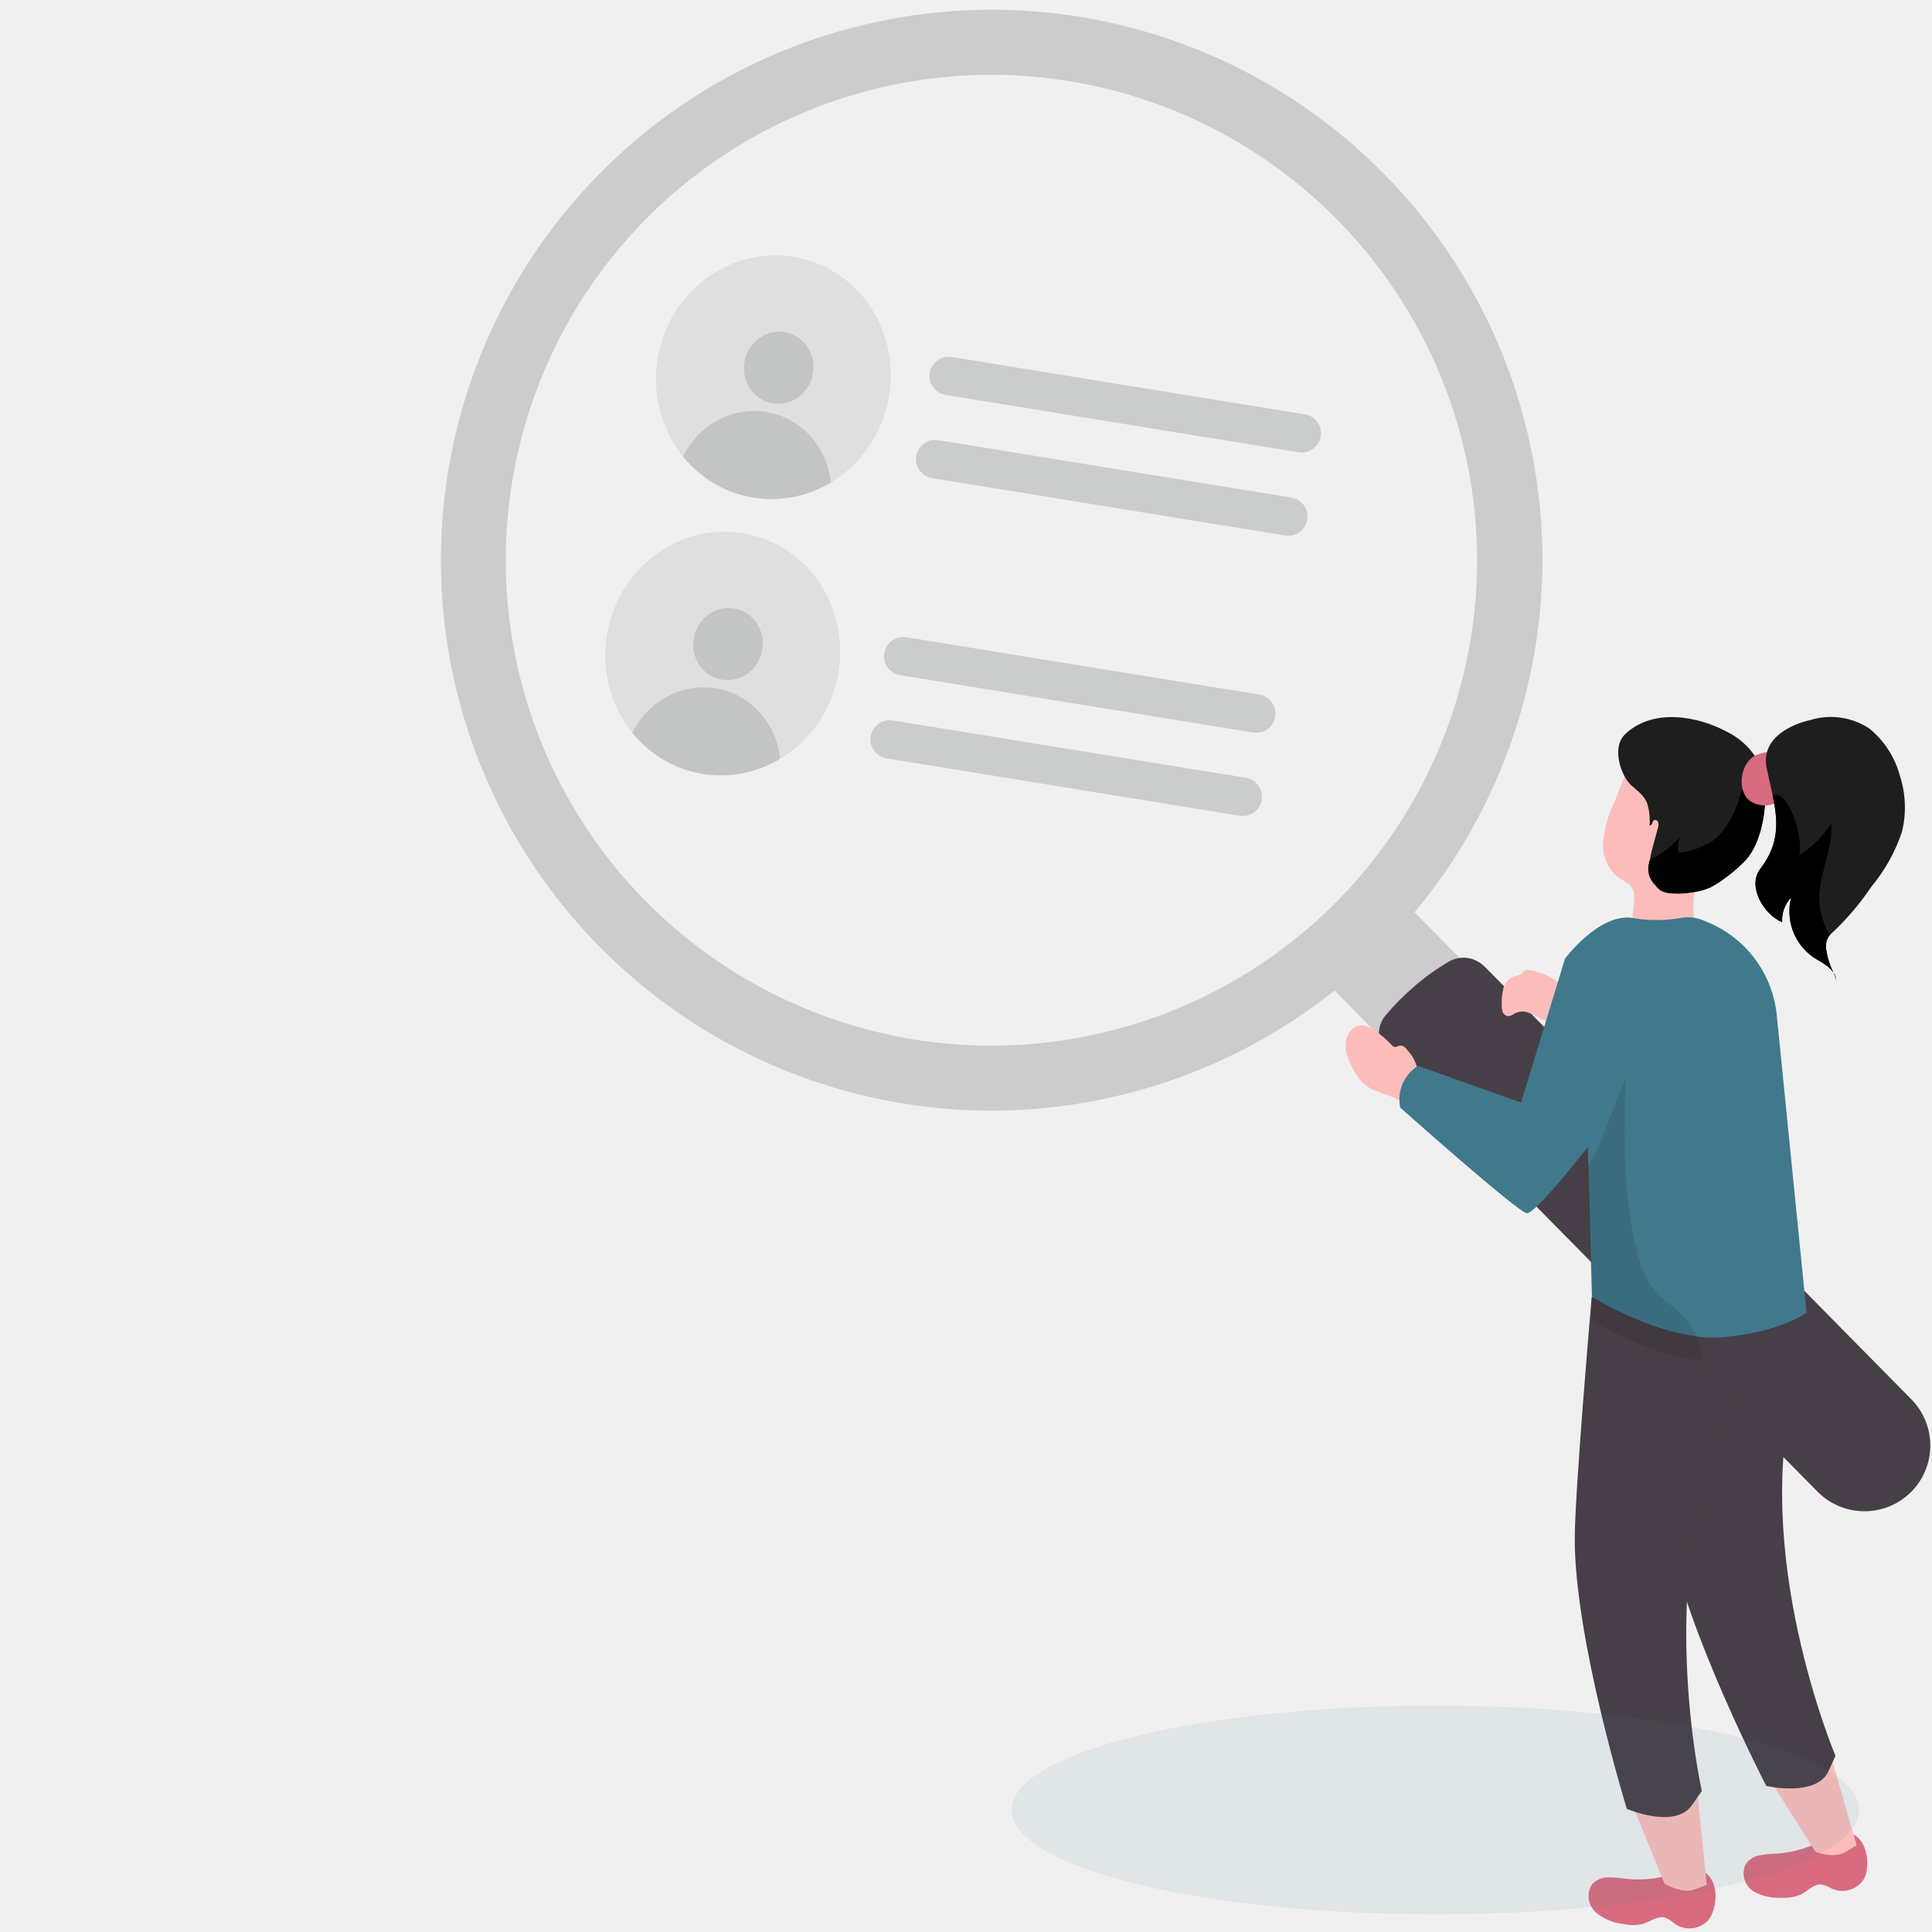
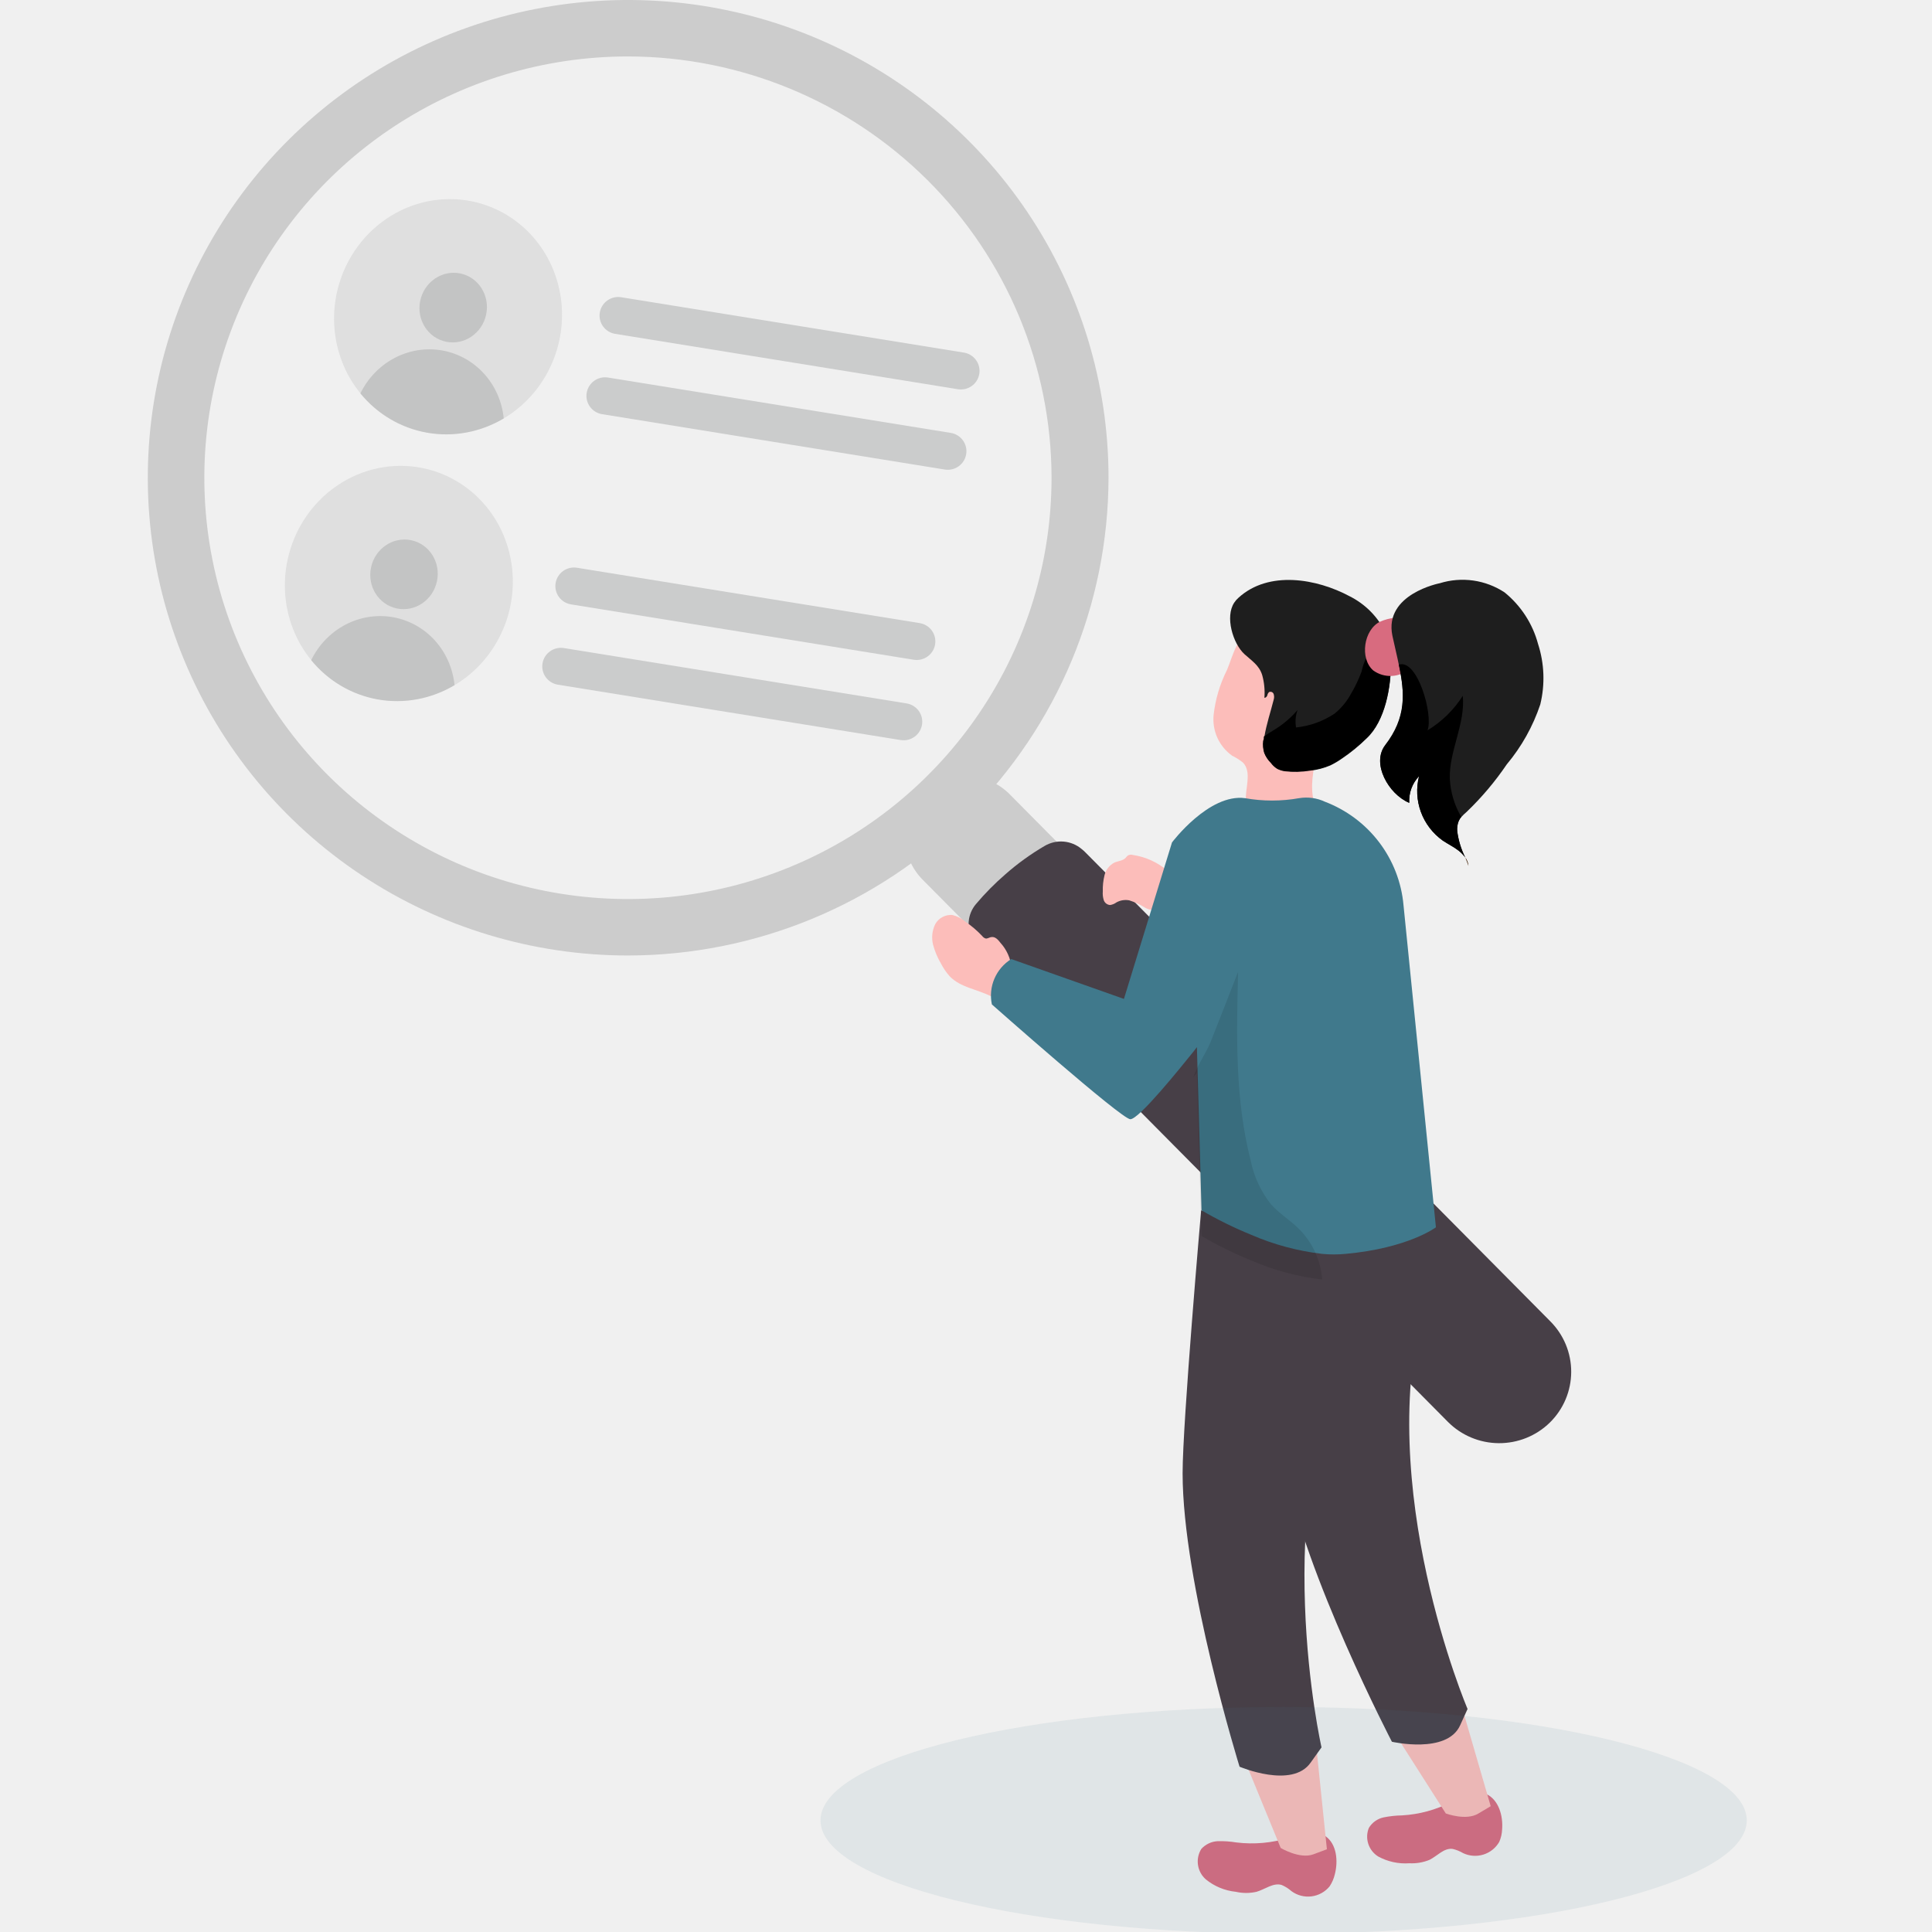
<svg xmlns="http://www.w3.org/2000/svg" width="200" height="200" viewBox="0 0 200 200" fill="none">
-   <path d="M159.673 57.993C159.673 46.723 156.329 35.706 150.064 26.335C143.799 16.965 134.895 9.661 124.477 5.348C114.059 1.035 102.595 -0.093 91.536 2.106C80.476 4.304 70.317 9.731 62.344 17.701C54.37 25.67 48.94 35.823 46.74 46.877C44.54 57.93 45.669 69.388 49.984 79.8C54.3 90.212 61.607 99.112 70.983 105.373C80.359 111.634 91.382 114.976 102.659 114.976C117.772 114.951 132.259 108.939 142.946 98.258C153.632 87.577 159.647 73.098 159.673 57.993ZM152.91 57.993C152.91 67.932 149.961 77.647 144.437 85.911C138.912 94.174 131.06 100.615 121.873 104.418C112.686 108.222 102.577 109.217 92.824 107.278C83.071 105.339 74.112 100.553 67.081 93.526C60.049 86.498 55.261 77.544 53.321 67.797C51.381 58.049 52.376 47.946 56.182 38.764C59.987 29.582 66.431 21.734 74.7 16.212C82.968 10.691 92.688 7.743 102.632 7.743C115.963 7.757 128.743 13.056 138.169 22.477C147.595 31.897 152.896 44.671 152.91 57.993Z" fill="#CCCCCC" />
-   <path d="M179.885 142.442C179.115 142.439 178.354 142.282 177.646 141.981C176.939 141.68 176.298 141.241 175.762 140.689L138.387 102.773C137.853 102.232 137.431 101.59 137.145 100.886C136.86 100.181 136.715 99.427 136.721 98.667C136.727 97.906 136.882 97.154 137.179 96.454C137.475 95.754 137.907 95.119 138.449 94.585C138.99 94.052 139.632 93.63 140.337 93.344C141.042 93.059 141.797 92.915 142.557 92.92C143.318 92.926 144.07 93.081 144.771 93.377C145.472 93.674 146.107 94.105 146.641 94.647L184.016 132.58C184.819 133.394 185.362 134.426 185.579 135.548C185.796 136.67 185.676 137.831 185.235 138.885C184.793 139.939 184.05 140.839 183.098 141.472C182.146 142.105 181.028 142.443 179.885 142.442V142.442Z" fill="#CCCCCC" />
-   <path d="M197.798 154.487C196.507 155.754 194.767 156.458 192.959 156.445C191.15 156.432 189.42 155.703 188.149 154.417L144.143 109.787C143.899 109.539 143.676 109.273 143.476 108.989C143.363 108.84 143.258 108.684 143.16 108.524C142.847 107.996 142.705 107.383 142.755 106.77C142.806 106.157 143.045 105.576 143.441 105.105C144.292 104.09 145.222 103.143 146.222 102.274C147.374 101.252 148.622 100.345 149.949 99.565C150.492 99.242 151.122 99.098 151.752 99.151C152.381 99.205 152.977 99.454 153.458 99.863V99.863C153.592 99.967 153.718 100.081 153.835 100.205L197.833 144.827C198.467 145.462 198.97 146.216 199.312 147.047C199.654 147.877 199.828 148.767 199.825 149.664C199.822 150.562 199.641 151.45 199.293 152.278C198.945 153.106 198.437 153.857 197.798 154.487V154.487Z" fill="#473F47" />
-   <path d="M183.799 191.894C183.209 191.905 182.622 191.97 182.044 192.087C181.757 192.151 181.487 192.272 181.248 192.444C181.01 192.616 180.809 192.835 180.658 193.087C180.463 193.571 180.443 194.108 180.604 194.604C180.764 195.101 181.094 195.526 181.536 195.804C182.44 196.303 183.47 196.529 184.5 196.453C185.151 196.488 185.801 196.377 186.404 196.129C187.141 195.76 187.763 194.989 188.579 195.085C188.935 195.165 189.275 195.301 189.588 195.489C190.188 195.775 190.874 195.824 191.509 195.626C192.143 195.428 192.679 194.996 193.009 194.419C193.173 194.045 193.265 193.644 193.281 193.236C193.386 191.929 192.956 190.422 191.807 189.869C190.43 189.212 189.588 189.983 188.491 190.606C187.036 191.362 185.436 191.801 183.799 191.894V191.894Z" fill="#D86B7F" />
-   <path d="M183.56 184.794L187.946 191.71C187.946 191.71 189.885 192.438 191.042 191.71L192.2 191.018L189.244 180.778L183.56 184.794Z" fill="#FCBDBA" />
-   <path d="M170.098 134.245C170.098 134.245 171.896 154.067 172.729 158.792C174.571 168.917 182.843 184.881 182.843 184.881C182.843 184.881 188.044 186.082 189.298 183.329L190.009 181.76C190.009 181.76 181.027 160.589 185.965 142.845C186.097 142.324 186.194 141.793 186.255 141.259C186.524 139.21 186.607 137.142 186.5 135.078L170.098 134.245Z" fill="#473F47" />
-   <path d="M168.109 194.472C167.529 194.375 166.942 194.334 166.354 194.349C166.056 194.362 165.763 194.434 165.494 194.562C165.224 194.69 164.983 194.871 164.784 195.094C164.505 195.55 164.395 196.09 164.474 196.619C164.552 197.147 164.814 197.632 165.214 197.987C166.025 198.651 167.013 199.063 168.056 199.171C168.703 199.319 169.374 199.319 170.021 199.171C170.828 198.934 171.591 198.294 172.38 198.513C172.727 198.658 173.047 198.859 173.328 199.109C173.873 199.514 174.553 199.692 175.226 199.607C175.9 199.522 176.514 199.181 176.941 198.653C177.172 198.306 177.338 197.92 177.433 197.514C177.766 196.225 177.617 194.638 176.556 193.876C175.301 192.999 174.319 193.595 173.108 194.016C171.494 194.524 169.789 194.679 168.109 194.472Z" fill="#D86B7F" />
-   <path d="M169.159 187.283L172.308 194.998C172.308 194.998 174.115 196.085 175.404 195.603L176.685 195.121L175.579 184.338L169.159 187.283Z" fill="#FCBDBA" />
-   <path d="M145.759 108.787C145.548 108.507 145.277 108.2 144.934 108.244C144.733 108.244 144.54 108.428 144.338 108.375C144.215 108.328 144.108 108.246 144.031 108.138C143.549 107.627 143.014 107.168 142.435 106.771C142.078 106.46 141.65 106.244 141.189 106.14C140.866 106.118 140.543 106.189 140.259 106.344C139.974 106.499 139.74 106.733 139.584 107.016C139.289 107.627 139.218 108.322 139.382 108.98C139.555 109.623 139.815 110.239 140.154 110.812C140.374 111.235 140.645 111.63 140.961 111.987C141.97 113.039 143.54 113.214 144.829 113.863C144.965 113.946 145.118 113.997 145.277 114.012C145.416 113.992 145.549 113.938 145.663 113.856C145.778 113.773 145.871 113.665 145.934 113.539C146.435 112.827 146.737 111.995 146.812 111.128C146.718 110.256 146.35 109.436 145.759 108.787V108.787Z" fill="#FCBDBA" />
-   <path d="M158.3 100.424C158.148 100.381 157.985 100.396 157.844 100.468C157.765 100.532 157.694 100.605 157.633 100.687C157.362 100.985 156.914 100.994 156.555 101.151C156.325 101.273 156.124 101.441 155.964 101.644C155.804 101.848 155.688 102.084 155.625 102.335C155.499 102.845 155.443 103.37 155.458 103.895C155.435 104.173 155.464 104.453 155.546 104.719C155.588 104.85 155.668 104.965 155.776 105.049C155.884 105.133 156.014 105.184 156.151 105.193C156.371 105.159 156.578 105.071 156.756 104.939C157.122 104.737 157.547 104.668 157.958 104.746C158.489 104.912 158.997 105.148 159.467 105.447C159.705 105.589 159.978 105.664 160.256 105.664C160.534 105.664 160.807 105.589 161.046 105.447C161.265 105.257 161.434 105.016 161.537 104.746C161.975 103.799 162.467 102.712 161.589 101.932C160.658 101.128 159.517 100.605 158.3 100.424V100.424Z" fill="#FCBDBA" />
-   <path d="M164.771 134.272C164.771 134.272 163.017 154.435 163.017 159.309C163.017 169.776 168.411 187.257 168.411 187.257C168.411 187.257 173.402 189.396 175.148 186.862L176.174 185.416C176.174 185.416 171.008 162.623 179.156 145.747C179.382 145.251 179.569 144.738 179.718 144.213C180.359 142.213 180.817 140.159 181.086 138.076L164.771 134.272Z" fill="#473F47" />
-   <path d="M167.219 82.812C166.549 84.149 166.122 85.595 165.956 87.081C165.88 87.827 166.002 88.579 166.31 89.263C166.618 89.946 167.101 90.536 167.71 90.974C168.074 91.149 168.415 91.367 168.728 91.622C169.798 92.727 168.561 94.726 169.193 96.154C169.451 96.648 169.826 97.072 170.284 97.389C170.742 97.707 171.271 97.909 171.824 97.978C172.723 98.063 173.63 97.915 174.455 97.548C174.715 97.476 174.954 97.346 175.155 97.166C175.356 96.987 175.513 96.764 175.613 96.514C175.655 96.136 175.604 95.754 175.464 95.401C174.683 92.394 176.692 89.264 176.341 86.196C176.017 83.566 173.122 78.534 169.903 78.998C168.21 79.218 167.763 81.558 167.219 82.812Z" fill="#FCBDBA" />
-   <path d="M144.952 114.661C144.952 114.661 157.232 125.593 158.065 125.593C158.898 125.593 162.793 120.71 164.021 119.184L164.372 118.728L164.81 134.272C166.323 135.159 167.897 135.939 169.521 136.604C171.659 137.535 173.923 138.147 176.239 138.418C176.972 138.488 177.709 138.488 178.441 138.418C184.397 137.875 187.011 135.885 187.011 135.885L183.941 105.202C183.747 103.029 182.947 100.955 181.632 99.215C180.317 97.474 178.54 96.138 176.503 95.357C175.741 94.996 174.887 94.877 174.055 95.015C172.358 95.319 170.621 95.319 168.924 95.015C165.503 94.559 162.012 99.232 162.012 99.232L157.46 114.135L146.785 110.339C146.074 110.785 145.517 111.439 145.189 112.212C144.861 112.985 144.778 113.839 144.952 114.661Z" fill="#40798C" />
-   <path d="M168.869 81.295C169.562 81.935 170.255 82.338 170.553 83.285C170.75 83.992 170.822 84.728 170.764 85.459C170.887 85.459 170.983 85.363 171.036 85.24C171.055 85.117 171.113 85.003 171.202 84.916C171.243 84.896 171.287 84.885 171.332 84.884C171.377 84.882 171.422 84.891 171.464 84.908C171.505 84.926 171.542 84.952 171.573 84.985C171.604 85.018 171.627 85.057 171.641 85.1C171.699 85.276 171.699 85.467 171.641 85.643C171.352 86.809 170.966 87.94 170.764 89.15C170.764 89.281 170.764 89.43 170.694 89.562C170.63 89.948 170.651 90.343 170.755 90.719C170.896 91.079 171.111 91.404 171.387 91.675C171.551 91.899 171.756 92.089 171.992 92.236C172.213 92.345 172.45 92.419 172.694 92.455C173.485 92.547 174.284 92.529 175.071 92.402C175.735 92.334 176.386 92.165 177 91.903C177.383 91.717 177.75 91.5 178.097 91.254C178.938 90.684 179.725 90.039 180.447 89.325C182.202 87.686 182.781 84.407 182.746 82.11C182.746 81.874 182.746 81.628 182.746 81.383C182.689 80.663 182.524 79.957 182.254 79.288C181.536 77.768 180.329 76.533 178.825 75.781C175.755 74.124 171.185 73.282 168.299 75.939C168.152 76.07 168.022 76.221 167.913 76.386C167.01 77.736 167.79 80.296 168.869 81.295Z" fill="#1E1E1E" />
-   <path d="M170.746 90.684C170.887 91.043 171.103 91.369 171.378 91.64C171.542 91.864 171.747 92.054 171.983 92.201C172.204 92.31 172.441 92.384 172.685 92.42C173.476 92.512 174.276 92.494 175.062 92.367C175.726 92.299 176.377 92.13 176.992 91.868C177.374 91.681 177.741 91.465 178.088 91.219C178.929 90.649 179.716 90.004 180.439 89.29C182.193 87.651 182.772 84.372 182.737 82.075C182.737 81.839 182.737 81.593 182.737 81.348C182.079 80.839 181.281 80.55 180.711 81.155C180.35 81.7 180.099 82.311 179.974 82.952C179.695 83.706 179.349 84.434 178.939 85.126C178.555 85.828 178.04 86.45 177.421 86.958C176.328 87.691 175.073 88.145 173.764 88.282C173.665 87.724 173.713 87.15 173.904 86.616C173.298 87.333 172.585 87.951 171.79 88.449C171.439 88.677 171.062 88.887 170.711 89.15C170.711 89.281 170.711 89.43 170.641 89.562C170.597 89.939 170.633 90.322 170.746 90.684Z" fill="url(#paint0_linear)" />
-   <path d="M181.736 78.2C182.179 78.007 182.649 77.883 183.13 77.832C183.22 77.808 183.314 77.806 183.405 77.827C183.495 77.849 183.579 77.893 183.648 77.955C184.419 78.656 184.919 79.605 185.06 80.638C185.187 81.07 185.187 81.529 185.06 81.961C184.946 82.238 184.765 82.482 184.534 82.671C184.066 83.094 183.468 83.343 182.838 83.376C182.209 83.41 181.588 83.226 181.078 82.856C179.771 81.725 180.166 78.954 181.736 78.2Z" fill="#D86B7F" />
-   <path d="M190.094 101.467C190.066 101.18 189.964 100.904 189.796 100.669C189.91 100.929 190.009 101.196 190.094 101.467Z" fill="#F6A569" />
-   <path d="M184.484 95.462C184.457 94.997 184.525 94.532 184.685 94.094C184.845 93.657 185.093 93.257 185.414 92.92C185.127 94.049 185.188 95.24 185.589 96.334C185.99 97.429 186.711 98.378 187.66 99.056C188.151 99.389 188.703 99.652 189.168 100.021C189.404 100.208 189.613 100.426 189.791 100.669C189.396 99.88 189.138 99.029 189.028 98.153C189.001 97.835 189.046 97.514 189.16 97.215C189.219 97.066 189.305 96.93 189.414 96.812C189.576 96.635 189.748 96.468 189.931 96.312C191.35 94.945 192.62 93.432 193.721 91.797C195.126 90.11 196.203 88.174 196.896 86.09C197.357 84.188 197.284 82.195 196.685 80.331C196.172 78.403 195.064 76.685 193.519 75.421C192.625 74.828 191.61 74.441 190.548 74.29C189.486 74.138 188.403 74.225 187.379 74.545C187.379 74.545 182.072 75.57 182.888 79.542C183.099 80.541 183.335 81.479 183.511 82.373C184.072 85.056 184.239 87.388 182.204 90.035C180.888 91.692 182.511 94.638 184.484 95.462Z" fill="#1E1E1E" />
-   <path d="M190.094 101.467C190.066 101.18 189.964 100.904 189.796 100.669C189.91 100.929 190.009 101.196 190.094 101.467Z" fill="url(#paint1_linear)" />
-   <path d="M184.485 95.462C184.458 94.997 184.526 94.532 184.686 94.094C184.846 93.657 185.094 93.257 185.415 92.92C185.128 94.05 185.189 95.24 185.59 96.335C185.99 97.429 186.712 98.378 187.661 99.056C188.152 99.389 188.704 99.652 189.169 100.021C189.405 100.208 189.614 100.426 189.792 100.669C189.397 99.88 189.139 99.029 189.029 98.153C189.001 97.835 189.046 97.514 189.16 97.215C189.22 97.066 189.306 96.93 189.415 96.812C188.765 95.698 188.392 94.444 188.327 93.156C188.248 90.526 189.81 87.958 189.555 85.266C188.711 86.606 187.567 87.731 186.213 88.554C186.783 87.107 185.257 81.698 183.503 82.303C184.064 84.986 184.231 87.318 182.196 89.965C180.889 91.692 182.512 94.638 184.485 95.462Z" fill="url(#paint2_linear)" />
-   <path d="M164.018 121.623L164.369 121.168L164.807 136.711C166.32 137.598 167.894 138.378 169.517 139.043C171.656 139.974 173.92 140.586 176.236 140.857C176.102 139.03 175.314 137.312 174.017 136.018C173.193 135.203 172.166 134.572 171.386 133.695C170.427 132.474 169.769 131.044 169.465 129.522C167.974 123.684 168.123 117.573 168.272 111.559C167.395 113.812 166.518 116.092 165.64 118.31C165.149 119.44 164.421 120.466 164.018 121.623Z" fill="url(#paint3_linear)" fill-opacity="0.1" />
-   <path d="M135.079 42.894L98.529 36.958C97.444 36.782 96.423 37.518 96.246 38.603C96.07 39.688 96.806 40.71 97.891 40.886L134.441 46.822C135.525 46.998 136.547 46.261 136.723 45.177C136.899 44.092 136.163 43.069 135.079 42.894Z" fill="#CBCCCC" />
-   <path d="M133.681 51.506L97.13 45.57C96.046 45.394 95.024 46.13 94.848 47.215C94.672 48.3 95.408 49.322 96.492 49.498L133.043 55.434C134.127 55.61 135.149 54.874 135.325 53.789C135.501 52.704 134.765 51.682 133.681 51.506Z" fill="#CBCCCC" />
-   <path d="M130.367 71.904L93.817 65.968C92.733 65.792 91.711 66.529 91.534 67.613C91.358 68.698 92.094 69.721 93.179 69.897L129.729 75.832C130.813 76.008 131.835 75.272 132.011 74.187C132.187 73.102 131.451 72.08 130.367 71.904Z" fill="#CBCCCC" />
-   <path d="M128.969 80.516L92.418 74.58C91.334 74.404 90.312 75.141 90.136 76.226C89.96 77.311 90.696 78.333 91.78 78.509L128.331 84.445C129.415 84.621 130.437 83.884 130.613 82.799C130.789 81.714 130.053 80.692 128.969 80.516Z" fill="#CBCCCC" />
-   <path opacity="0.18" d="M148.588 198.171C124.361 198.171 104.72 193.335 104.72 187.37C104.72 181.405 124.361 176.569 148.588 176.569C172.816 176.569 192.456 181.405 192.456 187.37C192.456 193.335 172.816 198.171 148.588 198.171Z" fill="#40798C" fill-opacity="0.5" />
-   <path opacity="0.18" d="M68.176 36.595C67.671 39.042 67.875 41.577 68.761 43.881C69.647 46.185 71.177 48.153 73.155 49.537C75.134 50.922 77.473 51.66 79.877 51.658C82.281 51.656 84.642 50.914 86.661 49.527C88.68 48.14 90.267 46.169 91.22 43.864C92.174 41.559 92.451 39.023 92.018 36.577C91.585 34.131 90.46 31.885 88.786 30.122C87.112 28.36 84.963 27.16 82.613 26.675C79.46 26.025 76.168 26.705 73.461 28.565C70.754 30.426 68.852 33.314 68.176 36.595Z" fill="#8E8F8F" />
-   <path opacity="0.34" d="M79.855 41.73C77.912 41.329 76.675 39.365 77.092 37.342C77.51 35.32 79.423 34.005 81.366 34.406C83.309 34.807 84.546 36.771 84.129 38.794C83.711 40.816 81.798 42.13 79.855 41.73Z" fill="#8E8F8F" />
-   <path opacity="0.34" d="M70.712 47.273C72.529 49.508 75.053 51 77.847 51.489C80.64 51.979 83.526 51.436 86.003 49.953C85.823 48.15 85.084 46.465 83.896 45.151C82.709 43.836 81.137 42.963 79.415 42.661C77.694 42.359 75.916 42.645 74.347 43.477C72.778 44.308 71.503 45.64 70.712 47.273V47.273Z" fill="#8E8F8F" />
-   <path opacity="0.18" d="M62.929 65.201C62.424 67.648 62.628 70.183 63.514 72.487C64.4 74.791 65.93 76.759 67.908 78.144C69.887 79.528 72.226 80.266 74.63 80.264C77.034 80.262 79.395 79.521 81.414 78.133C83.433 76.746 85.02 74.775 85.973 72.47C86.927 70.165 87.204 67.629 86.771 65.183C86.338 62.737 85.213 60.491 83.539 58.728C81.865 56.966 79.716 55.766 77.366 55.282C74.213 54.631 70.921 55.311 68.214 57.172C65.507 59.032 63.605 61.92 62.929 65.201Z" fill="#8E8F8F" />
-   <path opacity="0.34" d="M74.608 70.336C72.665 69.935 71.428 67.971 71.845 65.948C72.263 63.926 74.176 62.611 76.119 63.012C78.062 63.413 79.299 65.377 78.882 67.4C78.464 69.422 76.551 70.737 74.608 70.336Z" fill="#8E8F8F" />
-   <path opacity="0.34" d="M65.465 75.879C67.282 78.114 69.806 79.606 72.599 80.095C75.393 80.585 78.278 80.042 80.756 78.56C80.576 76.756 79.837 75.072 78.649 73.757C77.462 72.442 75.889 71.569 74.168 71.267C72.447 70.965 70.669 71.251 69.1 72.083C67.531 72.914 66.256 74.246 65.465 75.879V75.879Z" fill="#8E8F8F" />
+   <g clip-path="url(#clip0)">
+     <path d="M114.754 49.456C114.754 39.675 111.837 30.113 106.373 21.98C100.909 13.847 93.143 7.508 84.057 3.765C74.97 0.021 64.972 -0.958 55.326 0.95C45.68 2.859 36.819 7.569 29.865 14.486C22.911 21.402 18.175 30.214 16.256 39.808C14.337 49.402 15.322 59.346 19.086 68.383C22.849 77.42 29.223 85.144 37.4 90.578C45.578 96.013 55.192 98.913 65.027 98.913C78.209 98.891 90.844 93.673 100.165 84.403C109.485 75.133 114.732 62.566 114.754 49.456ZM108.856 49.456C108.856 58.082 106.284 66.514 101.465 73.687C96.647 80.859 89.798 86.449 81.785 89.75C73.773 93.051 64.956 93.914 56.449 92.231C47.943 90.549 40.129 86.395 33.997 80.296C27.864 74.196 23.687 66.425 21.995 57.965C20.303 49.505 21.172 40.736 24.491 32.767C27.81 24.797 33.43 17.986 40.642 13.194C47.853 8.401 56.331 5.843 65.004 5.843C76.631 5.856 87.777 10.454 95.998 18.631C104.219 26.807 108.843 37.893 108.856 49.456Z" fill="#CCCCCC" />
+     <path d="M140.858 134.176C140.017 134.173 139.185 134.002 138.412 133.675C137.638 133.348 136.938 132.87 136.352 132.27L95.505 91.058C94.922 90.469 94.46 89.772 94.148 89.006C93.836 88.24 93.678 87.421 93.684 86.594C93.691 85.768 93.86 84.951 94.184 84.189C94.508 83.428 94.98 82.738 95.572 82.158C96.165 81.578 96.866 81.12 97.636 80.809C98.407 80.499 99.231 80.342 100.063 80.348C100.894 80.354 101.716 80.523 102.482 80.845C103.248 81.167 103.942 81.636 104.526 82.225L145.373 123.456C146.25 124.341 146.844 125.463 147.081 126.683C147.318 127.902 147.187 129.164 146.705 130.31C146.222 131.456 145.41 132.434 144.369 133.122C143.329 133.81 142.107 134.177 140.858 134.176V134.176Z" fill="#CCCCCC" />
+     <path d="M160.434 147.269C159.024 148.646 157.123 149.411 155.146 149.397C153.169 149.383 151.279 148.59 149.889 147.193L101.795 98.681C101.529 98.412 101.285 98.123 101.067 97.814C100.943 97.652 100.828 97.483 100.722 97.309C100.379 96.734 100.224 96.068 100.279 95.402C100.334 94.736 100.596 94.104 101.028 93.593C101.959 92.489 102.975 91.46 104.067 90.515C105.326 89.404 106.691 88.418 108.141 87.57C108.735 87.22 109.423 87.063 110.111 87.121C110.799 87.179 111.451 87.45 111.976 87.894V87.894C112.123 88.008 112.26 88.132 112.388 88.266L160.473 136.768C161.166 137.459 161.716 138.279 162.09 139.181C162.463 140.084 162.654 141.051 162.65 142.026C162.647 143.002 162.449 143.968 162.069 144.868C161.689 145.767 161.133 146.583 160.434 147.269V147.269Z" fill="#473F47" />
+     <path d="M145.135 187.929C144.491 187.94 143.849 188.01 143.218 188.138C142.904 188.207 142.608 188.339 142.348 188.526C142.087 188.713 141.868 188.951 141.703 189.225C141.489 189.751 141.468 190.335 141.644 190.875C141.819 191.414 142.179 191.876 142.662 192.179C143.65 192.721 144.776 192.966 145.902 192.884C146.613 192.921 147.324 192.801 147.982 192.531C148.788 192.131 149.468 191.292 150.36 191.397C150.748 191.484 151.12 191.632 151.462 191.836C152.118 192.147 152.868 192.201 153.561 191.985C154.255 191.769 154.841 191.301 155.201 190.673C155.381 190.267 155.481 189.83 155.498 189.387C155.613 187.967 155.143 186.328 153.887 185.728C152.382 185.013 151.462 185.851 150.264 186.528C148.673 187.35 146.925 187.827 145.135 187.929V187.929Z" fill="#D86B7F" />
+     <path d="M144.875 180.21L149.668 187.729C149.668 187.729 151.787 188.52 153.052 187.729L154.317 186.976L151.087 175.846L144.875 180.21Z" fill="#FCBDBA" />
+     <path d="M130.161 125.267C130.161 125.267 132.126 146.812 133.037 151.948C135.05 162.954 144.09 180.306 144.09 180.306C144.09 180.306 149.775 181.611 151.145 178.619L151.922 176.913C151.922 176.913 142.106 153.901 147.503 134.615C147.647 134.047 147.752 133.471 147.819 132.89C148.114 130.663 148.204 128.415 148.087 126.172L130.161 125.267Z" fill="#473F47" />
+     <path d="M127.988 190.73C127.354 190.625 126.712 190.58 126.07 190.597C125.744 190.611 125.424 190.689 125.13 190.829C124.835 190.968 124.571 191.164 124.354 191.407C124.049 191.902 123.929 192.489 124.015 193.064C124.101 193.639 124.387 194.165 124.824 194.551C125.71 195.273 126.79 195.721 127.93 195.838C128.637 195.999 129.371 195.999 130.077 195.838C130.959 195.58 131.793 194.885 132.656 195.123C133.035 195.28 133.385 195.499 133.691 195.771C134.287 196.211 135.03 196.405 135.766 196.312C136.502 196.22 137.174 195.848 137.641 195.275C137.893 194.897 138.074 194.478 138.178 194.037C138.542 192.636 138.379 190.911 137.219 190.082C135.848 189.129 134.775 189.777 133.452 190.235C131.687 190.787 129.824 190.956 127.988 190.73Z" fill="#D86B7F" />
+     <path d="M129.135 182.917L132.577 191.302C132.577 191.302 134.552 192.484 135.961 191.959L137.36 191.435L136.152 179.715L129.135 182.917Z" fill="#FCBDBA" />
+     <path d="M103.562 97.595C103.331 97.29 103.034 96.956 102.66 97.004C102.44 97.004 102.229 97.204 102.009 97.147C101.874 97.096 101.757 97.006 101.673 96.89C101.147 96.334 100.562 95.835 99.928 95.403C99.539 95.066 99.071 94.83 98.567 94.717C98.214 94.693 97.861 94.77 97.55 94.939C97.24 95.108 96.984 95.362 96.813 95.67C96.491 96.334 96.413 97.089 96.592 97.804C96.781 98.503 97.065 99.173 97.436 99.796C97.676 100.256 97.972 100.685 98.318 101.073C99.42 102.216 101.136 102.407 102.545 103.112C102.694 103.202 102.861 103.258 103.034 103.274C103.187 103.252 103.332 103.194 103.457 103.104C103.582 103.015 103.684 102.896 103.753 102.759C104.3 101.985 104.631 101.081 104.712 100.139C104.61 99.191 104.207 98.3 103.562 97.595V97.595Z" fill="#FCBDBA" />
+     <path d="M117.268 88.504C117.101 88.457 116.923 88.474 116.769 88.552C116.683 88.621 116.606 88.701 116.539 88.79C116.242 89.114 115.753 89.124 115.36 89.295C115.109 89.427 114.889 89.609 114.714 89.831C114.539 90.052 114.413 90.308 114.344 90.581C114.206 91.136 114.145 91.707 114.162 92.278C114.136 92.579 114.169 92.883 114.258 93.173C114.303 93.315 114.391 93.44 114.509 93.532C114.627 93.623 114.77 93.678 114.919 93.688C115.159 93.651 115.386 93.556 115.58 93.412C115.98 93.192 116.445 93.118 116.894 93.202C117.475 93.383 118.029 93.639 118.543 93.964C118.804 94.119 119.102 94.2 119.405 94.2C119.709 94.2 120.007 94.119 120.268 93.964C120.508 93.758 120.692 93.496 120.805 93.202C121.284 92.173 121.821 90.991 120.863 90.143C119.844 89.269 118.598 88.701 117.268 88.504V88.504Z" fill="#FCBDBA" />
+     <path d="M124.34 125.295C124.34 125.295 122.423 147.212 122.423 152.51C122.423 163.887 128.319 182.888 128.319 182.888C128.319 182.888 133.773 185.213 135.681 182.459L136.803 180.887C136.803 180.887 131.156 156.112 140.062 137.768C140.308 137.229 140.514 136.671 140.675 136.101C141.377 133.927 141.877 131.695 142.171 129.431L124.34 125.295Z" fill="#473F47" />
+     <path d="M127.015 69.361C126.283 70.814 125.816 72.386 125.635 74.001C125.552 74.812 125.685 75.63 126.022 76.373C126.358 77.115 126.886 77.757 127.552 78.232C127.949 78.423 128.322 78.659 128.664 78.937C129.834 80.138 128.482 82.31 129.172 83.864C129.455 84.4 129.864 84.861 130.365 85.206C130.866 85.551 131.443 85.77 132.048 85.846C133.031 85.938 134.021 85.777 134.924 85.379C135.207 85.3 135.469 85.158 135.689 84.963C135.908 84.768 136.079 84.526 136.189 84.254C136.235 83.844 136.179 83.428 136.026 83.044C135.173 79.776 137.368 76.374 136.985 73.039C136.63 70.18 133.467 64.71 129.949 65.216C128.098 65.454 127.61 67.998 127.015 69.361Z" fill="#FCBDBA" />
+     <path d="M102.68 103.979C102.68 103.979 116.1 115.862 117.011 115.862C117.922 115.862 122.178 110.554 123.52 108.896L123.903 108.4L124.383 125.295C126.036 126.26 127.756 127.107 129.531 127.83C131.867 128.842 134.342 129.507 136.874 129.802C137.674 129.878 138.48 129.878 139.28 129.802C145.789 129.212 148.646 127.049 148.646 127.049L145.29 93.697C145.079 91.336 144.205 89.081 142.768 87.19C141.33 85.298 139.388 83.845 137.161 82.996C136.329 82.605 135.395 82.475 134.487 82.625C132.632 82.955 130.733 82.955 128.879 82.625C125.14 82.129 121.325 87.208 121.325 87.208L116.349 103.407L104.683 99.281C103.906 99.767 103.297 100.477 102.939 101.317C102.58 102.157 102.49 103.086 102.68 103.979Z" fill="#40798C" />
+     <path d="M128.819 67.712C129.577 68.408 130.334 68.846 130.66 69.875C130.875 70.644 130.953 71.443 130.89 72.238C131.024 72.238 131.13 72.134 131.187 72C131.208 71.866 131.272 71.743 131.369 71.648C131.413 71.626 131.462 71.614 131.511 71.613C131.56 71.611 131.609 71.621 131.655 71.639C131.7 71.658 131.741 71.687 131.774 71.723C131.808 71.759 131.833 71.801 131.849 71.848C131.911 72.04 131.911 72.246 131.849 72.439C131.532 73.706 131.11 74.935 130.89 76.25C130.89 76.393 130.89 76.555 130.813 76.698C130.744 77.117 130.767 77.546 130.88 77.956C131.035 78.346 131.27 78.7 131.571 78.994C131.75 79.238 131.974 79.445 132.232 79.604C132.473 79.723 132.732 79.804 132.999 79.843C133.863 79.942 134.738 79.923 135.597 79.785C136.323 79.71 137.034 79.527 137.706 79.242C138.124 79.04 138.525 78.804 138.904 78.537C139.823 77.918 140.683 77.216 141.473 76.441C143.39 74.659 144.023 71.095 143.985 68.598C143.985 68.341 143.985 68.074 143.985 67.807C143.923 67.026 143.742 66.258 143.448 65.53C142.663 63.878 141.343 62.536 139.7 61.718C136.344 59.917 131.35 59.003 128.196 61.89C128.035 62.033 127.893 62.196 127.774 62.376C126.787 63.843 127.64 66.626 128.819 67.712Z" fill="#1E1E1E" />
+     <path d="M130.871 77.918C131.025 78.308 131.26 78.662 131.561 78.956C131.74 79.2 131.964 79.407 132.222 79.566C132.464 79.685 132.722 79.766 132.989 79.804C133.854 79.904 134.728 79.885 135.587 79.747C136.313 79.672 137.024 79.489 137.696 79.204C138.114 79.002 138.515 78.766 138.894 78.499C139.813 77.88 140.673 77.178 141.463 76.402C143.381 74.621 144.013 71.057 143.975 68.56C143.975 68.303 143.975 68.036 143.975 67.769C143.256 67.217 142.384 66.902 141.761 67.56C141.366 68.152 141.093 68.816 140.955 69.513C140.651 70.333 140.272 71.124 139.824 71.876C139.404 72.639 138.841 73.315 138.166 73.868C136.971 74.664 135.599 75.158 134.168 75.307C134.06 74.7 134.113 74.076 134.322 73.496C133.66 74.275 132.88 74.946 132.011 75.488C131.628 75.735 131.216 75.964 130.832 76.25C130.832 76.393 130.832 76.555 130.755 76.698C130.707 77.108 130.746 77.523 130.871 77.918Z" fill="url(#paint0_linear)" />
+     <path d="M142.881 64.348C143.366 64.138 143.88 64.004 144.405 63.948C144.503 63.921 144.606 63.919 144.705 63.943C144.804 63.966 144.895 64.014 144.971 64.082C145.814 64.843 146.36 65.875 146.514 66.997C146.653 67.467 146.653 67.966 146.514 68.436C146.389 68.737 146.192 69.002 145.939 69.208C145.428 69.667 144.774 69.938 144.086 69.974C143.398 70.011 142.719 69.811 142.162 69.408C140.734 68.179 141.165 65.168 142.881 64.348Z" fill="#D86B7F" />
+     <path d="M152.015 89.638C151.985 89.326 151.872 89.026 151.689 88.771C151.814 89.054 151.922 89.343 152.015 89.638Z" fill="#F6A569" />
+     <path d="M145.885 83.111C145.855 82.606 145.929 82.1 146.104 81.624C146.279 81.149 146.55 80.714 146.901 80.347C146.587 81.576 146.654 82.869 147.092 84.059C147.53 85.249 148.318 86.28 149.355 87.018C149.892 87.38 150.496 87.666 151.004 88.066C151.261 88.27 151.49 88.507 151.684 88.771C151.253 87.913 150.971 86.988 150.85 86.036C150.82 85.69 150.87 85.341 150.994 85.017C151.059 84.855 151.153 84.706 151.272 84.578C151.449 84.385 151.638 84.204 151.838 84.035C153.388 82.549 154.776 80.904 155.979 79.128C157.515 77.293 158.692 75.189 159.449 72.924C159.953 70.856 159.874 68.69 159.219 66.664C158.658 64.568 157.447 62.701 155.758 61.328C154.782 60.683 153.673 60.262 152.512 60.097C151.351 59.933 150.167 60.027 149.048 60.375C149.048 60.375 143.248 61.49 144.14 65.806C144.37 66.893 144.629 67.912 144.821 68.884C145.434 71.8 145.616 74.335 143.392 77.212C141.954 79.013 143.728 82.215 145.885 83.111Z" fill="#1E1E1E" />
+     <path d="M152.015 89.638C151.985 89.326 151.872 89.026 151.689 88.771C151.814 89.054 151.922 89.343 152.015 89.638Z" fill="url(#paint1_linear)" />
+     <path d="M145.886 83.111C145.856 82.606 145.931 82.1 146.105 81.624C146.28 81.149 146.551 80.714 146.902 80.347C146.589 81.576 146.655 82.869 147.093 84.059C147.531 85.249 148.32 86.28 149.356 87.018C149.893 87.38 150.497 87.666 151.005 88.066C151.262 88.27 151.491 88.507 151.686 88.771C151.254 87.913 150.972 86.988 150.852 86.036C150.822 85.69 150.871 85.341 150.995 85.017C151.06 84.855 151.154 84.706 151.273 84.578C150.563 83.367 150.155 82.005 150.085 80.605C149.998 77.746 151.705 74.954 151.427 72.029C150.504 73.485 149.254 74.708 147.774 75.602C148.397 74.03 146.729 68.15 144.812 68.808C145.426 71.724 145.608 74.258 143.384 77.136C141.956 79.013 143.729 82.215 145.886 83.111Z" fill="url(#paint2_linear)" />
+     <path d="M123.517 111.547L123.9 111.052L124.379 127.946C126.033 128.911 127.753 129.758 129.527 130.481C131.864 131.494 134.338 132.158 136.87 132.454C136.723 130.468 135.863 128.6 134.445 127.194C133.544 126.307 132.422 125.621 131.569 124.668C130.521 123.341 129.802 121.787 129.47 120.133C127.84 113.786 128.003 107.145 128.166 100.608C127.207 103.057 126.249 105.534 125.29 107.945C124.753 109.174 123.957 110.289 123.517 111.547Z" fill="url(#paint3_linear)" fill-opacity="0.1" />
+     <path opacity="0.18" d="M132.883 200.186C106.405 200.186 84.94 194.93 84.94 188.446C84.94 181.962 106.405 176.706 132.883 176.706C159.361 176.706 180.826 181.962 180.826 188.446C180.826 194.93 159.361 200.186 132.883 200.186Z" fill="#40798C" fill-opacity="0.5" />
+     <path d="M99.781 36.5L64.306 30.77C63.254 30.6 62.262 31.311 62.091 32.358C61.92 33.406 62.634 34.392 63.687 34.562L99.161 40.292C100.214 40.462 101.205 39.751 101.376 38.704C101.547 37.657 100.833 36.67 99.781 36.5Z" fill="#CBCCCC" />
+     <path d="M98.423 44.813L62.948 39.084C61.896 38.913 60.904 39.625 60.733 40.672C60.562 41.719 61.277 42.706 62.329 42.876L97.804 48.606C98.856 48.776 99.848 48.065 100.019 47.017C100.19 45.97 99.475 44.983 98.423 44.813Z" fill="#CBCCCC" />
+     <path d="M95.206 64.503L59.732 58.774C58.679 58.604 57.688 59.315 57.517 60.362C57.346 61.409 58.06 62.396 59.112 62.566L94.587 68.296C95.639 68.466 96.631 67.754 96.802 66.707C96.973 65.66 96.259 64.673 95.206 64.503Z" fill="#CBCCCC" />
+     <path d="M93.85 72.817L58.375 67.087C57.323 66.917 56.331 67.628 56.16 68.675C55.989 69.723 56.704 70.709 57.756 70.879L93.231 76.609C94.283 76.779 95.275 76.068 95.446 75.021C95.617 73.974 94.902 72.987 93.85 72.817Z" fill="#CBCCCC" />
+     <path opacity="0.18" d="M34.846 30.42C34.356 32.782 34.554 35.229 35.414 37.453C36.274 39.677 37.758 41.577 39.679 42.913C41.599 44.249 43.87 44.962 46.203 44.96C48.536 44.958 50.828 44.243 52.787 42.904C54.747 41.564 56.287 39.662 57.212 37.437C58.138 35.212 58.407 32.764 57.987 30.403C57.566 28.041 56.474 25.873 54.849 24.172C53.224 22.471 51.139 21.313 48.858 20.845C45.798 20.217 42.603 20.873 39.976 22.669C37.348 24.465 35.503 27.253 34.846 30.42Z" fill="#8E8F8F" />
+     <path opacity="0.34" d="M46.182 35.377C44.296 34.99 43.096 33.093 43.5 31.141C43.905 29.189 45.762 27.92 47.648 28.307C49.534 28.694 50.734 30.59 50.33 32.542C49.925 34.494 48.068 35.763 46.182 35.377Z" fill="#8E8F8F" />
+     <path opacity="0.34" d="M37.307 40.727C39.07 42.885 41.52 44.325 44.231 44.797C46.943 45.27 49.743 44.746 52.148 43.315C51.973 41.574 51.256 39.948 50.103 38.679C48.95 37.41 47.425 36.567 45.754 36.275C44.083 35.984 42.358 36.26 40.835 37.063C39.312 37.865 38.075 39.151 37.307 40.727V40.727Z" fill="#8E8F8F" />
+     <path opacity="0.18" d="M29.753 58.033C29.263 60.395 29.461 62.843 30.321 65.067C31.181 67.29 32.666 69.191 34.586 70.527C36.507 71.863 38.777 72.575 41.11 72.573C43.444 72.572 45.735 71.856 47.694 70.517C49.654 69.178 51.194 67.275 52.12 65.05C53.045 62.825 53.315 60.377 52.894 58.016C52.473 55.655 51.382 53.487 49.757 51.785C48.132 50.084 46.047 48.926 43.765 48.458C40.706 47.831 37.511 48.487 34.883 50.282C32.255 52.078 30.41 54.866 29.753 58.033Z" fill="#8E8F8F" />
+     <path opacity="0.34" d="M41.089 62.99C39.203 62.603 38.003 60.707 38.408 58.755C38.812 56.803 40.669 55.534 42.555 55.92C44.441 56.307 45.642 58.203 45.237 60.156C44.832 62.108 42.975 63.377 41.089 62.99Z" fill="#8E8F8F" />
+     <path opacity="0.34" d="M32.214 68.34C33.978 70.498 36.428 71.938 39.139 72.411C41.85 72.883 44.651 72.359 47.055 70.928C46.88 69.188 46.163 67.561 45.01 66.292C43.858 65.023 42.332 64.18 40.661 63.889C38.991 63.597 37.265 63.874 35.742 64.676C34.219 65.478 32.982 66.764 32.214 68.34V68.34Z" fill="#8E8F8F" />
+   </g>
  <defs>
-     <linearGradient id="paint0_linear" x1="-922.09" y1="1910.14" x2="-770.011" y2="2250.8" gradientUnits="userSpaceOnUse">
+     <linearGradient id="paint0_linear" x1="-1063.49" y1="2055.58" x2="-898.784" y2="2426.54" gradientUnits="userSpaceOnUse">
      <stop offset="0.01" />
      <stop offset="0.13" stop-opacity="0.69" />
      <stop offset="0.25" stop-opacity="0.32" />
      <stop offset="1" stop-opacity="0" />
    </linearGradient>
-     <linearGradient id="paint1_linear" x1="168.946" y1="247.436" x2="168.465" y2="247.635" gradientUnits="userSpaceOnUse">
+     <linearGradient id="paint1_linear" x1="128.902" y1="248.3" x2="128.377" y2="248.519" gradientUnits="userSpaceOnUse">
      <stop offset="0.01" />
      <stop offset="0.13" stop-opacity="0.69" />
      <stop offset="0.25" stop-opacity="0.32" />
      <stop offset="1" stop-opacity="0" />
    </linearGradient>
-     <linearGradient id="paint2_linear" x1="-330.544" y1="2714.03" x2="-1026.86" y2="3596.1" gradientUnits="userSpaceOnUse">
+     <linearGradient id="paint2_linear" x1="-416.988" y1="2929.38" x2="-1172.88" y2="3892.16" gradientUnits="userSpaceOnUse">
      <stop offset="0.01" />
      <stop offset="0.13" stop-opacity="0.69" />
      <stop offset="0.25" stop-opacity="0.32" />
      <stop offset="1" stop-opacity="0" />
    </linearGradient>
-     <linearGradient id="paint3_linear" x1="-753.962" y1="5770.76" x2="-1652.01" y2="6189.04" gradientUnits="userSpaceOnUse">
+     <linearGradient id="paint3_linear" x1="-879.74" y1="6251.91" x2="-1859.3" y2="6710.65" gradientUnits="userSpaceOnUse">
      <stop offset="0.01" />
      <stop offset="0.13" stop-opacity="0.69" />
      <stop offset="0.25" stop-opacity="0.32" />
      <stop offset="1" stop-opacity="0" />
    </linearGradient>
+     <clipPath id="clip0">
+       <rect width="200" height="200" fill="white" transform="matrix(-1 0 0 1 200 0)" />
+     </clipPath>
  </defs>
</svg>
